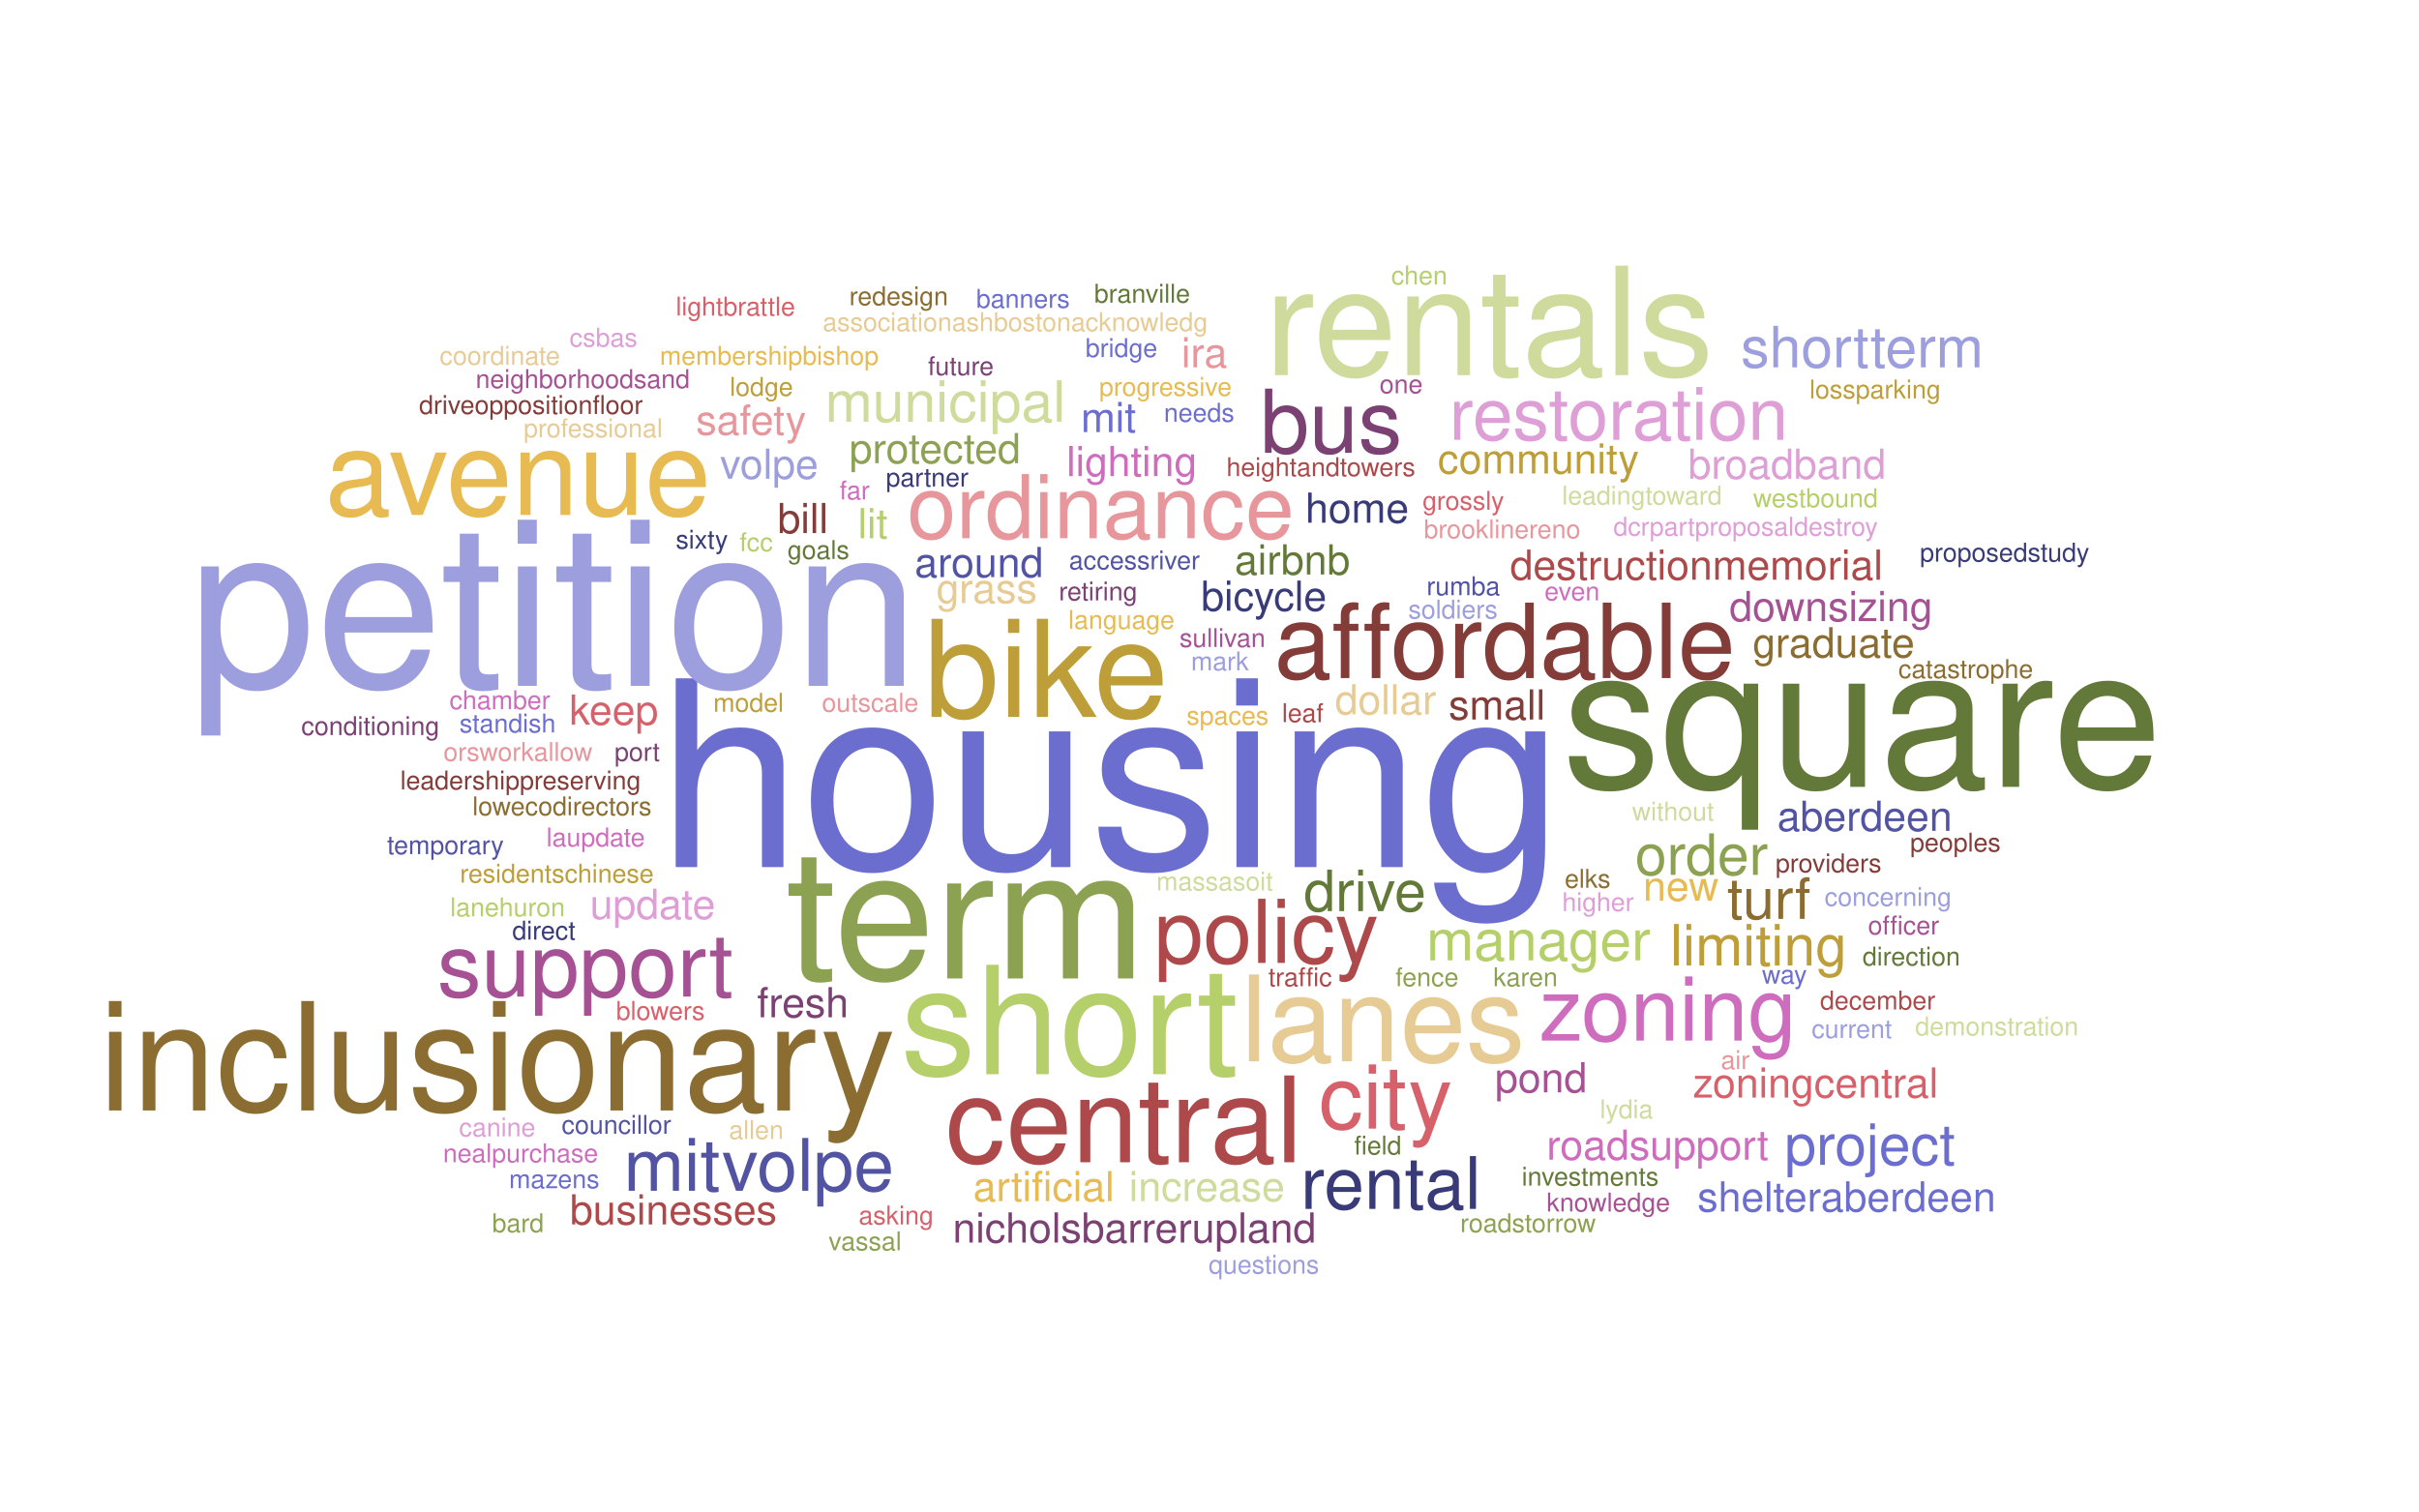
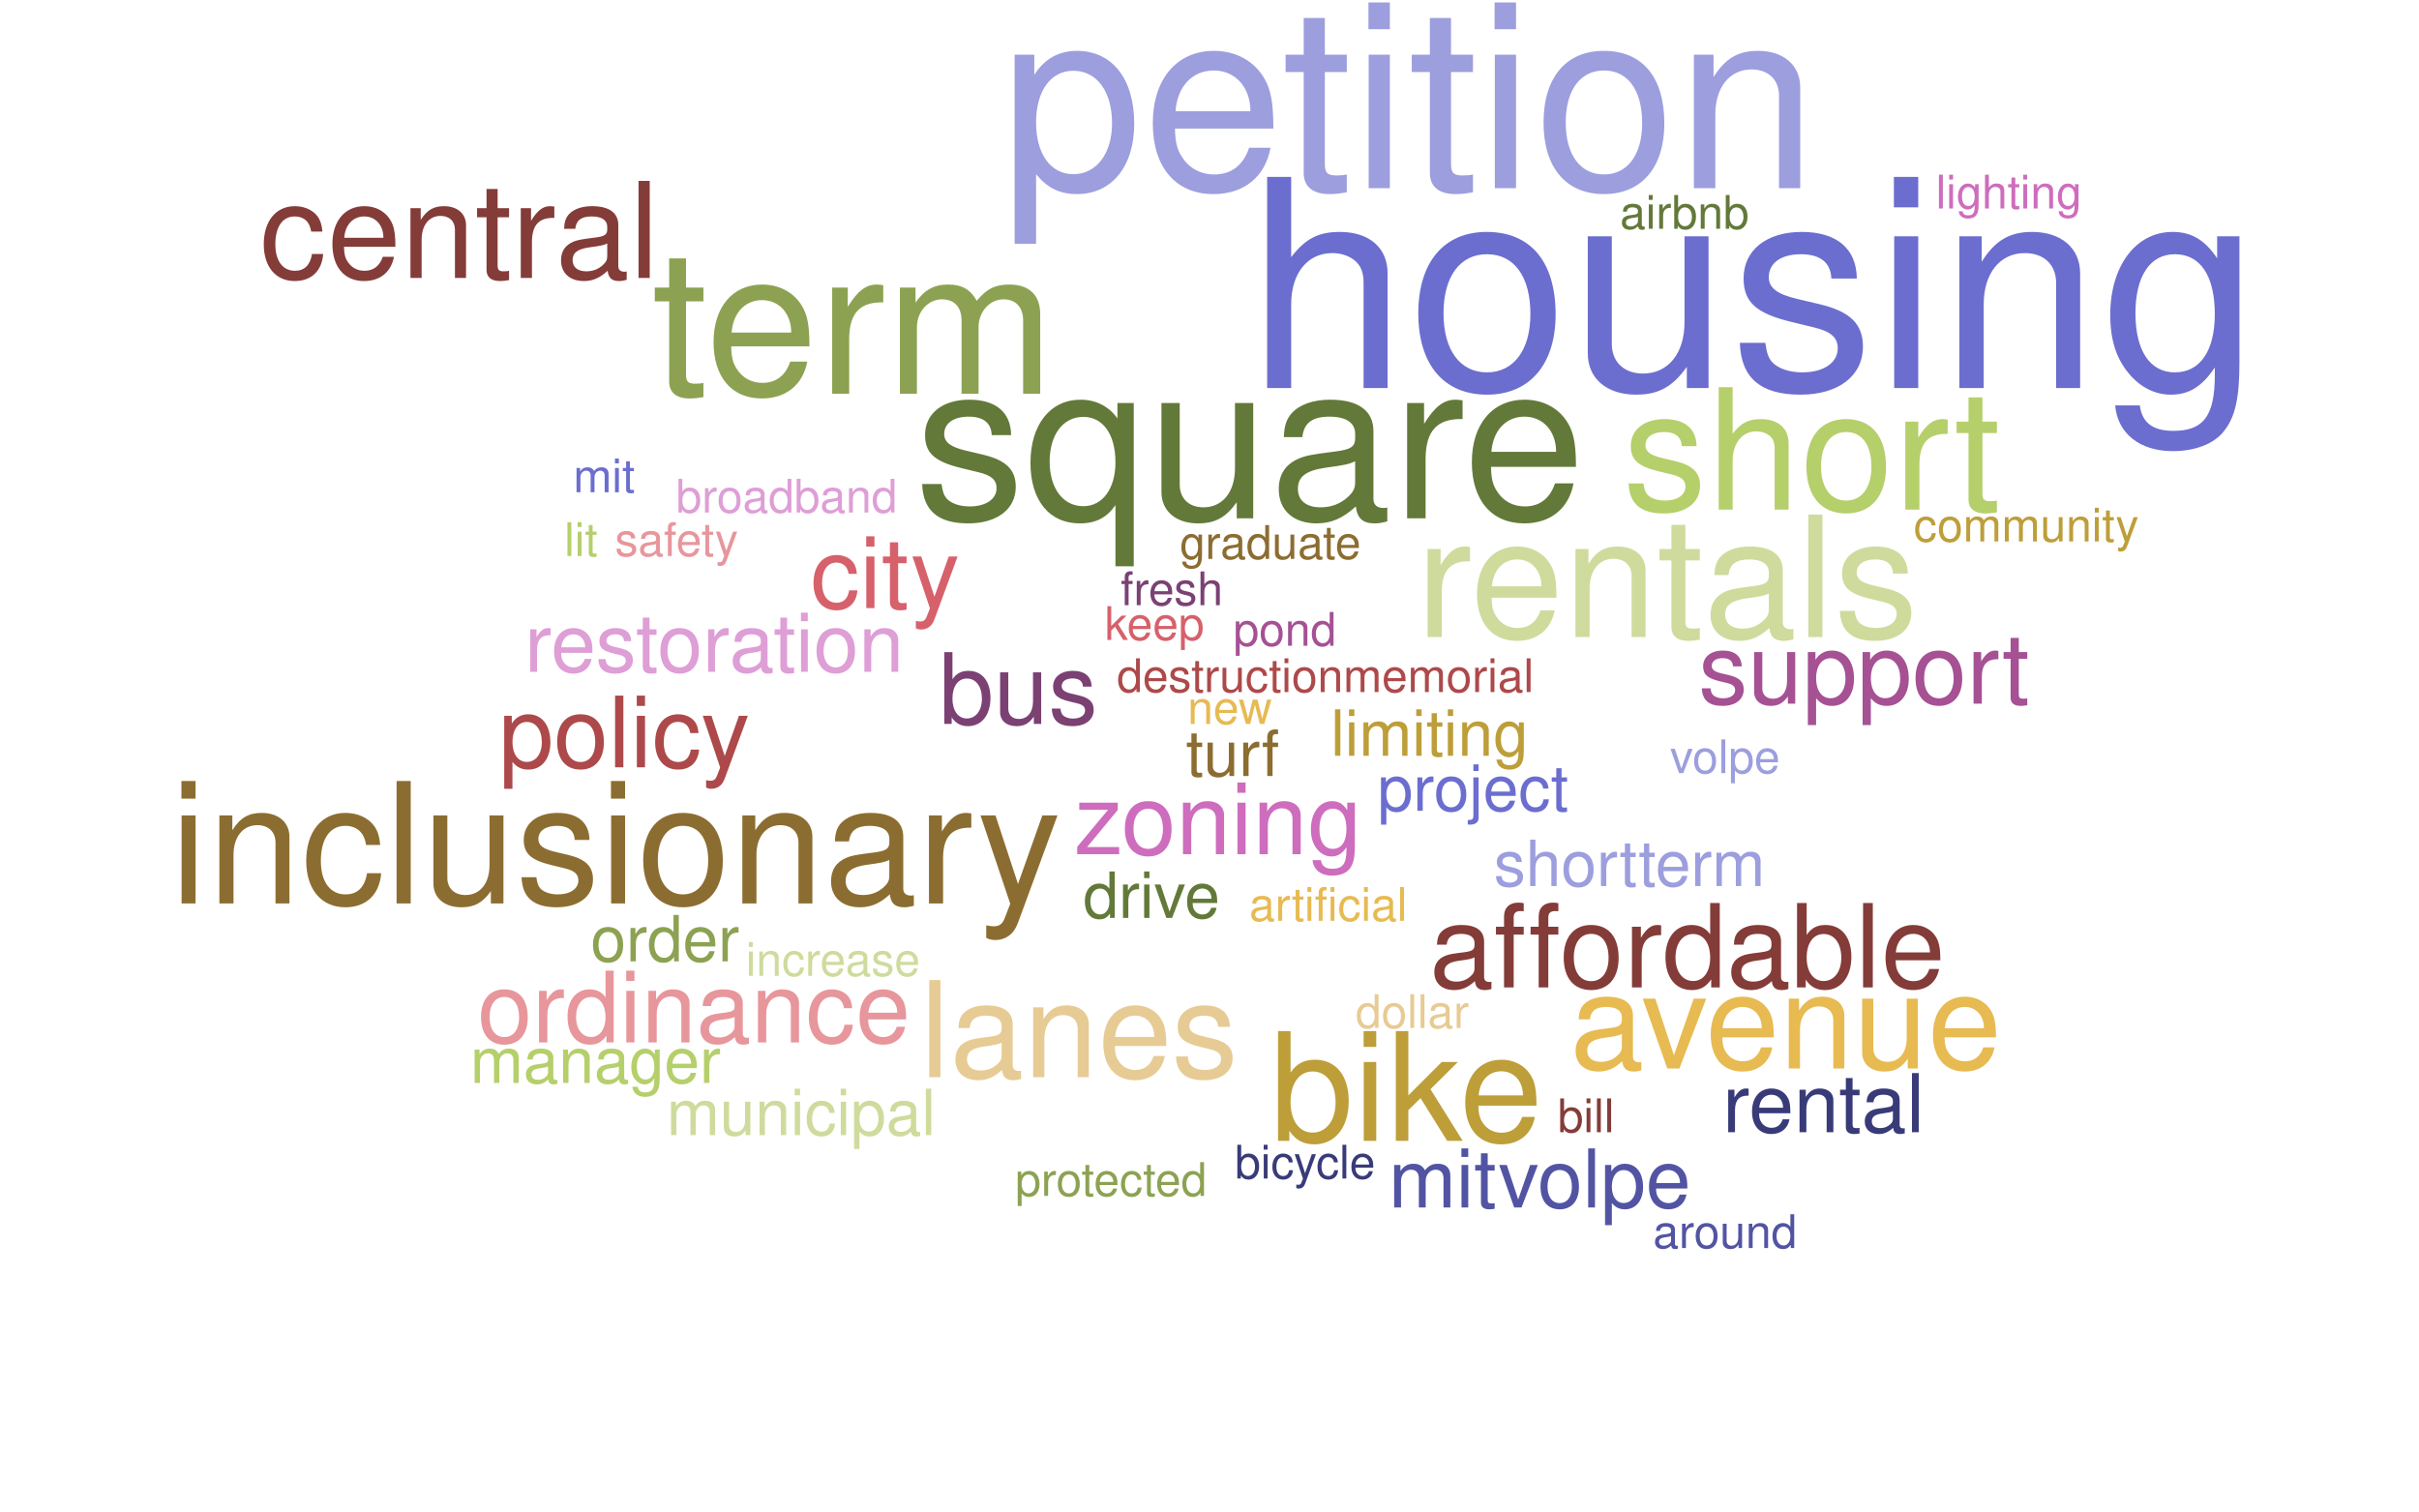
<svg xmlns="http://www.w3.org/2000/svg" width="960" height="600" version="1.1">
  <g />
-   <g transform="translate(480,300)scale(1.027837,1.027837)">
-     <text text-anchor="middle" transform="translate(179,25)" style="font-size: 10px; font-family: Helvetica; fill: rgb(206, 219, 156);">without</text>
-     <text text-anchor="middle" transform="translate(140,-60)" style="font-size: 10px; font-family: Helvetica; fill: rgb(206, 109, 189);">even</text>
-     <text text-anchor="middle" transform="translate(-38,43)" style="font-size: 100px; font-family: Helvetica; fill: rgb(107, 110, 207);">housing</text>
-     <text text-anchor="middle" transform="translate(-253,-27)" style="font-size: 88px; font-family: Helvetica; fill: rgb(156, 158, 222);">petition</text>
-     <text text-anchor="middle" transform="translate(252,12)" style="font-size: 76px; font-family: Helvetica; fill: rgb(99, 121, 57);">square</text>
-     <text text-anchor="middle" transform="translate(-94,86)" style="font-size: 70px; font-family: Helvetica; fill: rgb(140, 162, 82);">term</text>
-     <text text-anchor="middle" transform="translate(-54,123)" style="font-size: 58px; font-family: Helvetica; fill: rgb(181, 207, 107);">short</text>
-     <text text-anchor="middle" transform="translate(108,-147)" style="font-size: 58px; font-family: Helvetica; fill: rgb(206, 219, 156);">rentals</text>
-     <text text-anchor="middle" transform="translate(-275,137)" style="font-size: 58px; font-family: Helvetica; fill: rgb(140, 109, 49);">inclusionary</text>
-     <text text-anchor="middle" transform="translate(-63,-15)" style="font-size: 52px; font-family: Helvetica; fill: rgb(189, 158, 57);">bike</text>
-     <text text-anchor="middle" transform="translate(-33,157)" style="font-size: 46px; font-family: Helvetica; fill: rgb(173, 73, 74);">central</text>
-     <text text-anchor="middle" transform="translate(-267,-93)" style="font-size: 46px; font-family: Helvetica; fill: rgb(231, 186, 82);">avenue</text>
-     <text text-anchor="middle" transform="translate(67,118)" style="font-size: 46px; font-family: Helvetica; fill: rgb(231, 203, 148);">lanes</text>
-     <text text-anchor="middle" transform="translate(114,-30)" style="font-size: 40px; font-family: Helvetica; fill: rgb(132, 60, 57);">affordable</text>
-     <text text-anchor="middle" transform="translate(22,80)" style="font-size: 34px; font-family: Helvetica; fill: rgb(173, 73, 74);">policy</text>
-     <text text-anchor="middle" transform="translate(68,144)" style="font-size: 34px; font-family: Helvetica; fill: rgb(214, 97, 107);">city</text>
-     <text text-anchor="middle" transform="translate(-42,-84)" style="font-size: 34px; font-family: Helvetica; fill: rgb(231, 150, 156);">ordinance</text>
-     <text text-anchor="middle" transform="translate(47,-117)" style="font-size: 34px; font-family: Helvetica; fill: rgb(123, 65, 115);">bus</text>
-     <text text-anchor="middle" transform="translate(-241,93)" style="font-size: 34px; font-family: Helvetica; fill: rgb(165, 81, 148);">support</text>
-     <text text-anchor="middle" transform="translate(177,110)" style="font-size: 34px; font-family: Helvetica; fill: rgb(206, 109, 189);">zoning</text>
-     <text text-anchor="middle" transform="translate(158,-122)" style="font-size: 28px; font-family: Helvetica; fill: rgb(222, 158, 214);">restoration</text>
-     <text text-anchor="middle" transform="translate(70,175)" style="font-size: 28px; font-family: Helvetica; fill: rgb(57, 59, 121);">rental</text>
-     <text text-anchor="middle" transform="translate(-174,168)" style="font-size: 28px; font-family: Helvetica; fill: rgb(82, 84, 163);">mitvolpe</text>
-     <text text-anchor="middle" transform="translate(255,158)" style="font-size: 22px; font-family: Helvetica; fill: rgb(107, 110, 207);">project</text>
-     <text text-anchor="middle" transform="translate(252,-150)" style="font-size: 22px; font-family: Helvetica; fill: rgb(156, 158, 222);">shortterm</text>
-     <text text-anchor="middle" transform="translate(60,60)" style="font-size: 22px; font-family: Helvetica; fill: rgb(99, 121, 57);">drive</text>
-     <text text-anchor="middle" transform="translate(190,46)" style="font-size: 22px; font-family: Helvetica; fill: rgb(140, 162, 82);">order</text>
-     <text text-anchor="middle" transform="translate(127,79)" style="font-size: 22px; font-family: Helvetica; fill: rgb(181, 207, 107);">manager</text>
-     <text text-anchor="middle" transform="translate(-102,-129)" style="font-size: 22px; font-family: Helvetica; fill: rgb(206, 219, 156);">municipal</text>
-     <text text-anchor="middle" transform="translate(216,63)" style="font-size: 22px; font-family: Helvetica; fill: rgb(140, 109, 49);">turf</text>
-     <text text-anchor="middle" transform="translate(212,81)" style="font-size: 22px; font-family: Helvetica; fill: rgb(189, 158, 57);">limiting</text>
-     <text text-anchor="middle" transform="translate(182,56)" style="font-size: 16px; font-family: Helvetica; fill: rgb(231, 186, 82);">new</text>
-     <text text-anchor="middle" transform="translate(68,-16)" style="font-size: 16px; font-family: Helvetica; fill: rgb(231, 203, 148);">dollar</text>
-     <text text-anchor="middle" transform="translate(-157,-86)" style="font-size: 16px; font-family: Helvetica; fill: rgb(132, 60, 57);">bill</text>
-     <text text-anchor="middle" transform="translate(188,-68)" style="font-size: 16px; font-family: Helvetica; fill: rgb(173, 73, 74);">destructionmemorial</text>
-     <text text-anchor="middle" transform="translate(-230,-12)" style="font-size: 16px; font-family: Helvetica; fill: rgb(214, 97, 107);">keep</text>
-     <text text-anchor="middle" transform="translate(-177,-124)" style="font-size: 16px; font-family: Helvetica; fill: rgb(231, 150, 156);">safety</text>
-     <text text-anchor="middle" transform="translate(-157,101)" style="font-size: 16px; font-family: Helvetica; fill: rgb(123, 65, 115);">fresh</text>
-     <text text-anchor="middle" transform="translate(128,130)" style="font-size: 16px; font-family: Helvetica; fill: rgb(165, 81, 148);">pond</text>
-     <text text-anchor="middle" transform="translate(-30,-108)" style="font-size: 16px; font-family: Helvetica; fill: rgb(206, 109, 189);">lighting</text>
-     <text text-anchor="middle" transform="translate(223,-107)" style="font-size: 16px; font-family: Helvetica; fill: rgb(222, 158, 214);">broadband</text>
-     <text text-anchor="middle" transform="translate(21,-56)" style="font-size: 16px; font-family: Helvetica; fill: rgb(57, 59, 121);">bicycle</text>
-     <text text-anchor="middle" transform="translate(-89,-69)" style="font-size: 16px; font-family: Helvetica; fill: rgb(82, 84, 163);">around</text>
-     <text text-anchor="middle" transform="translate(-39,-125)" style="font-size: 16px; font-family: Helvetica; fill: rgb(107, 110, 207);">mit</text>
-     <text text-anchor="middle" transform="translate(-170,-107)" style="font-size: 16px; font-family: Helvetica; fill: rgb(156, 158, 222);">volpe</text>
-     <text text-anchor="middle" transform="translate(32,-70)" style="font-size: 16px; font-family: Helvetica; fill: rgb(99, 121, 57);">airbnb</text>
-     <text text-anchor="middle" transform="translate(-106,-113)" style="font-size: 16px; font-family: Helvetica; fill: rgb(140, 162, 82);">protected</text>
-     <text text-anchor="middle" transform="translate(-130,-84)" style="font-size: 16px; font-family: Helvetica; fill: rgb(181, 207, 107);">lit</text>
-     <text text-anchor="middle" transform="translate(-1,172)" style="font-size: 16px; font-family: Helvetica; fill: rgb(206, 219, 156);">increase</text>
-     <text text-anchor="middle" transform="translate(241,-38)" style="font-size: 16px; font-family: Helvetica; fill: rgb(140, 109, 49);">graduate</text>
-     <text text-anchor="middle" transform="translate(127,-109)" style="font-size: 16px; font-family: Helvetica; fill: rgb(189, 158, 57);">community</text>
-     <text text-anchor="middle" transform="translate(-64,172)" style="font-size: 16px; font-family: Helvetica; fill: rgb(231, 186, 82);">artificial</text>
-     <text text-anchor="middle" transform="translate(-86,-59)" style="font-size: 16px; font-family: Helvetica; fill: rgb(231, 203, 148);">grass</text>
-     <text text-anchor="middle" transform="translate(111,-14)" style="font-size: 16px; font-family: Helvetica; fill: rgb(132, 60, 57);">small</text>
-     <text text-anchor="middle" transform="translate(-207,181)" style="font-size: 16px; font-family: Helvetica; fill: rgb(173, 73, 74);">businesses</text>
-     <text text-anchor="middle" transform="translate(234,132)" style="font-size: 16px; font-family: Helvetica; fill: rgb(214, 97, 107);">zoningcentral</text>
-     <text text-anchor="middle" transform="translate(-2,-150)" style="font-size: 16px; font-family: Helvetica; fill: rgb(231, 150, 156);">ira</text>
-     <text text-anchor="middle" transform="translate(-29,188)" style="font-size: 16px; font-family: Helvetica; fill: rgb(123, 65, 115);">nicholsbarrerupland</text>
-     <text text-anchor="middle" transform="translate(240,-52)" style="font-size: 16px; font-family: Helvetica; fill: rgb(165, 81, 148);">downsizing</text>
-     <text text-anchor="middle" transform="translate(173,156)" style="font-size: 16px; font-family: Helvetica; fill: rgb(206, 109, 189);">roadsupport</text>
-     <text text-anchor="middle" transform="translate(-215,63)" style="font-size: 16px; font-family: Helvetica; fill: rgb(222, 158, 214);">update</text>
-     <text text-anchor="middle" transform="translate(57,-90)" style="font-size: 16px; font-family: Helvetica; fill: rgb(57, 59, 121);">home</text>
-     <text text-anchor="middle" transform="translate(253,29)" style="font-size: 16px; font-family: Helvetica; fill: rgb(82, 84, 163);">aberdeen</text>
-     <text text-anchor="middle" transform="translate(246,176)" style="font-size: 16px; font-family: Helvetica; fill: rgb(107, 110, 207);">shelteraberdeen</text>
-     <text text-anchor="middle" transform="translate(4,-33)" style="font-size: 10px; font-family: Helvetica; fill: rgb(156, 158, 222);">mark</text>
-     <text text-anchor="middle" transform="translate(147,166)" style="font-size: 10px; font-family: Helvetica; fill: rgb(99, 121, 57);">investments</text>
-     <text text-anchor="middle" transform="translate(84,89)" style="font-size: 10px; font-family: Helvetica; fill: rgb(140, 162, 82);">fence</text>
-     <text text-anchor="middle" transform="translate(-175,-79)" style="font-size: 10px; font-family: Helvetica; fill: rgb(181, 207, 107);">fcc</text>
-     <text text-anchor="middle" transform="translate(167,-97)" style="font-size: 10px; font-family: Helvetica; fill: rgb(206, 219, 156);">leadingtoward</text>
-     <text text-anchor="middle" transform="translate(292,-30)" style="font-size: 10px; font-family: Helvetica; fill: rgb(140, 109, 49);">catastrophe</text>
-     <text text-anchor="middle" transform="translate(-178,-17)" style="font-size: 10px; font-family: Helvetica; fill: rgb(189, 158, 57);">model</text>
-     <text text-anchor="middle" transform="translate(-34,-49)" style="font-size: 10px; font-family: Helvetica; fill: rgb(231, 186, 82);">language</text>
-     <text text-anchor="middle" transform="translate(-238,-123)" style="font-size: 10px; font-family: Helvetica; fill: rgb(231, 203, 148);">professional</text>
-     <text text-anchor="middle" transform="translate(239,45)" style="font-size: 10px; font-family: Helvetica; fill: rgb(132, 60, 57);">providers</text>
-     <text text-anchor="middle" transform="translate(36,-13)" style="font-size: 10px; font-family: Helvetica; fill: rgb(173, 73, 74);">leaf</text>
-     <text text-anchor="middle" transform="translate(-212,102)" style="font-size: 10px; font-family: Helvetica; fill: rgb(214, 97, 107);">blowers</text>
-     <text text-anchor="middle" transform="translate(113,-84)" style="font-size: 10px; font-family: Helvetica; fill: rgb(231, 150, 156);">brooklinereno</text>
-     <text text-anchor="middle" transform="translate(-96,-147)" style="font-size: 10px; font-family: Helvetica; fill: rgb(123, 65, 115);">future</text>
-     <text text-anchor="middle" transform="translate(154,176)" style="font-size: 10px; font-family: Helvetica; fill: rgb(165, 81, 148);">knowledge</text>
-     <text text-anchor="middle" transform="translate(-237,35)" style="font-size: 10px; font-family: Helvetica; fill: rgb(206, 109, 189);">laupdate</text>
-     <text text-anchor="middle" transform="translate(207,-85)" style="font-size: 10px; font-family: Helvetica; fill: rgb(222, 158, 214);">dcrpartproposaldestroy</text>
-     <text text-anchor="middle" transform="translate(-257,71)" style="font-size: 10px; font-family: Helvetica; fill: rgb(57, 59, 121);">direct</text>
-     <text text-anchor="middle" transform="translate(-29,-72)" style="font-size: 10px; font-family: Helvetica; fill: rgb(82, 84, 163);">accessriver</text>
-     <text text-anchor="middle" transform="translate(-34,-154)" style="font-size: 10px; font-family: Helvetica; fill: rgb(107, 110, 207);">bridge</text>
-     <text text-anchor="middle" transform="translate(94,-53)" style="font-size: 10px; font-family: Helvetica; fill: rgb(156, 158, 222);">soldiers</text>
-     <text text-anchor="middle" transform="translate(65,154)" style="font-size: 10px; font-family: Helvetica; fill: rgb(99, 121, 57);">field</text>
-     <text text-anchor="middle" transform="translate(123,184)" style="font-size: 10px; font-family: Helvetica; fill: rgb(140, 162, 82);">roadstorrow</text>
-     <text text-anchor="middle" transform="translate(234,-96)" style="font-size: 10px; font-family: Helvetica; fill: rgb(181, 207, 107);">westbound</text>
-     <text text-anchor="middle" transform="translate(2,52)" style="font-size: 10px; font-family: Helvetica; fill: rgb(206, 219, 156);">massasoit</text>
-     <text text-anchor="middle" transform="translate(146,51)" style="font-size: 10px; font-family: Helvetica; fill: rgb(140, 109, 49);">elks</text>
-     <text text-anchor="middle" transform="translate(-173,-139)" style="font-size: 10px; font-family: Helvetica; fill: rgb(189, 158, 57);">lodge</text>
-     <text text-anchor="middle" transform="translate(-170,-151)" style="font-size: 10px; font-family: Helvetica; fill: rgb(231, 186, 82);">membershipbishop</text>
-     <text text-anchor="middle" transform="translate(-175,148)" style="font-size: 10px; font-family: Helvetica; fill: rgb(231, 203, 148);">allen</text>
-     <text text-anchor="middle" transform="translate(-262,-132)" style="font-size: 10px; font-family: Helvetica; fill: rgb(132, 60, 57);">driveoppositionfloor</text>
-     <text text-anchor="middle" transform="translate(43,-108)" style="font-size: 10px; font-family: Helvetica; fill: rgb(173, 73, 74);">heightandtowers</text>
-     <text text-anchor="middle" transform="translate(98,-95)" style="font-size: 10px; font-family: Helvetica; fill: rgb(214, 97, 107);">grossly</text>
-     <text text-anchor="middle" transform="translate(-131,-17)" style="font-size: 10px; font-family: Helvetica; fill: rgb(231, 150, 156);">outscale</text>
-     <text text-anchor="middle" transform="translate(-221,2)" style="font-size: 10px; font-family: Helvetica; fill: rgb(123, 65, 115);">port</text>
-     <text text-anchor="middle" transform="translate(-242,-142)" style="font-size: 10px; font-family: Helvetica; fill: rgb(165, 81, 148);">neighborhoodsand</text>
-     <text text-anchor="middle" transform="translate(-137,-99)" style="font-size: 10px; font-family: Helvetica; fill: rgb(206, 109, 189);">far</text>
-     <text text-anchor="middle" transform="translate(150,60)" style="font-size: 10px; font-family: Helvetica; fill: rgb(222, 158, 214);">higher</text>
-     <text text-anchor="middle" transform="translate(307,-75)" style="font-size: 10px; font-family: Helvetica; fill: rgb(57, 59, 121);">proposedstudy</text>
-     <text text-anchor="middle" transform="translate(-229,146)" style="font-size: 10px; font-family: Helvetica; fill: rgb(82, 84, 163);">councillor</text>
-     <text text-anchor="middle" transform="translate(-253,167)" style="font-size: 10px; font-family: Helvetica; fill: rgb(107, 110, 207);">mazens</text>
-     <text text-anchor="middle" transform="translate(262,58)" style="font-size: 10px; font-family: Helvetica; fill: rgb(156, 158, 222);">concerning</text>
-     <text text-anchor="middle" transform="translate(-151,-76)" style="font-size: 10px; font-family: Helvetica; fill: rgb(99, 121, 57);">goals</text>
-     <text text-anchor="middle" transform="translate(122,89)" style="font-size: 10px; font-family: Helvetica; fill: rgb(140, 162, 82);">karen</text>
-     <text text-anchor="middle" transform="translate(81,-182)" style="font-size: 10px; font-family: Helvetica; fill: rgb(181, 207, 107);">chen</text>
-     <text text-anchor="middle" transform="translate(161,140)" style="font-size: 10px; font-family: Helvetica; fill: rgb(206, 219, 156);">lydia</text>
-     <text text-anchor="middle" transform="translate(-250,23)" style="font-size: 10px; font-family: Helvetica; fill: rgb(140, 109, 49);">lowecodirectors</text>
-     <text text-anchor="middle" transform="translate(-252,49)" style="font-size: 10px; font-family: Helvetica; fill: rgb(189, 158, 57);">residentschinese</text>
-     <text text-anchor="middle" transform="translate(-17,-139)" style="font-size: 10px; font-family: Helvetica; fill: rgb(231, 186, 82);">progressive</text>
-     <text text-anchor="middle" transform="translate(-75,-164)" style="font-size: 10px; font-family: Helvetica; fill: rgb(231, 203, 148);">associationashbostonacknowledg</text>
-     <text text-anchor="middle" transform="translate(-266,13)" style="font-size: 10px; font-family: Helvetica; fill: rgb(132, 60, 57);">leadershippreserving</text>
-     <text text-anchor="middle" transform="translate(258,98)" style="font-size: 10px; font-family: Helvetica; fill: rgb(173, 73, 74);">december</text>
-     <text text-anchor="middle" transform="translate(-121,181)" style="font-size: 10px; font-family: Helvetica; fill: rgb(214, 97, 107);">asking</text>
-     <text text-anchor="middle" transform="translate(-267,2)" style="font-size: 10px; font-family: Helvetica; fill: rgb(231, 150, 156);">orsworkallow</text>
-     <text text-anchor="middle" transform="translate(-43,-60)" style="font-size: 10px; font-family: Helvetica; fill: rgb(123, 65, 115);">retiring</text>
-     <text text-anchor="middle" transform="translate(268,69)" style="font-size: 10px; font-family: Helvetica; fill: rgb(165, 81, 148);">officer</text>
-     <text text-anchor="middle" transform="translate(-266,157)" style="font-size: 10px; font-family: Helvetica; fill: rgb(206, 109, 189);">nealpurchase</text>
-     <text text-anchor="middle" transform="translate(-275,147)" style="font-size: 10px; font-family: Helvetica; fill: rgb(222, 158, 214);">canine</text>
-     <text text-anchor="middle" transform="translate(-109,-104)" style="font-size: 10px; font-family: Helvetica; fill: rgb(57, 59, 121);">partner</text>
-     <text text-anchor="middle" transform="translate(98,-62)" style="font-size: 10px; font-family: Helvetica; fill: rgb(82, 84, 163);">rumba</text>
-     <text text-anchor="middle" transform="translate(-271,-9)" style="font-size: 10px; font-family: Helvetica; fill: rgb(107, 110, 207);">standish</text>
-     <text text-anchor="middle" transform="translate(74,-140)" style="font-size: 10px; font-family: Helvetica; fill: rgb(165, 81, 148);">one</text>
-     <text text-anchor="middle" transform="translate(222,88)" style="font-size: 10px; font-family: Helvetica; fill: rgb(107, 110, 207);">way</text>
-     <text text-anchor="middle" transform="translate(248,109)" style="font-size: 10px; font-family: Helvetica; fill: rgb(156, 158, 222);">current</text>
-     <text text-anchor="middle" transform="translate(271,81)" style="font-size: 10px; font-family: Helvetica; fill: rgb(99, 121, 57);">direction</text>
-     <text text-anchor="middle" transform="translate(-133,191)" style="font-size: 10px; font-family: Helvetica; fill: rgb(140, 162, 82);">vassal</text>
-     <text text-anchor="middle" transform="translate(-271,62)" style="font-size: 10px; font-family: Helvetica; fill: rgb(181, 207, 107);">lanehuron</text>
-     <text text-anchor="middle" transform="translate(304,108)" style="font-size: 10px; font-family: Helvetica; fill: rgb(206, 219, 156);">demonstration</text>
-     <text text-anchor="middle" transform="translate(-120,-174)" style="font-size: 10px; font-family: Helvetica; fill: rgb(140, 109, 49);">redesign</text>
-     <text text-anchor="middle" transform="translate(257,-138)" style="font-size: 10px; font-family: Helvetica; fill: rgb(189, 158, 57);">lossparking</text>
-     <text text-anchor="middle" transform="translate(7,-12)" style="font-size: 10px; font-family: Helvetica; fill: rgb(231, 186, 82);">spaces</text>
-     <text text-anchor="middle" transform="translate(-274,-151)" style="font-size: 10px; font-family: Helvetica; fill: rgb(231, 203, 148);">coordinate</text>
-     <text text-anchor="middle" transform="translate(288,37)" style="font-size: 10px; font-family: Helvetica; fill: rgb(132, 60, 57);">peoples</text>
-     <text text-anchor="middle" transform="translate(-4,-129)" style="font-size: 10px; font-family: Helvetica; fill: rgb(107, 110, 207);">needs</text>
-     <text text-anchor="middle" transform="translate(35,89)" style="font-size: 10px; font-family: Helvetica; fill: rgb(173, 73, 74);">traffic</text>
-     <text text-anchor="middle" transform="translate(-183,-170)" style="font-size: 10px; font-family: Helvetica; fill: rgb(214, 97, 107);">lightbrattle</text>
-     <text text-anchor="middle" transform="translate(203,121)" style="font-size: 10px; font-family: Helvetica; fill: rgb(231, 150, 156);">air</text>
-     <text text-anchor="middle" transform="translate(-324,-8)" style="font-size: 10px; font-family: Helvetica; fill: rgb(123, 65, 115);">conditioning</text>
-     <text text-anchor="middle" transform="translate(5,-42)" style="font-size: 10px; font-family: Helvetica; fill: rgb(165, 81, 148);">sullivan</text>
-     <text text-anchor="middle" transform="translate(-274,-18)" style="font-size: 10px; font-family: Helvetica; fill: rgb(206, 109, 189);">chamber</text>
-     <text text-anchor="middle" transform="translate(-234,-158)" style="font-size: 10px; font-family: Helvetica; fill: rgb(222, 158, 214);">csbas</text>
-     <text text-anchor="middle" transform="translate(-196,-80)" style="font-size: 10px; font-family: Helvetica; fill: rgb(57, 59, 121);">sixty</text>
-     <text text-anchor="middle" transform="translate(-295,38)" style="font-size: 10px; font-family: Helvetica; fill: rgb(82, 84, 163);">temporary</text>
-     <text text-anchor="middle" transform="translate(-72,-173)" style="font-size: 10px; font-family: Helvetica; fill: rgb(107, 110, 207);">banners</text>
-     <text text-anchor="middle" transform="translate(21,200)" style="font-size: 10px; font-family: Helvetica; fill: rgb(156, 158, 222);">questions</text>
-     <text text-anchor="middle" transform="translate(-26,-175)" style="font-size: 10px; font-family: Helvetica; fill: rgb(99, 121, 57);">branville</text>
-     <text text-anchor="middle" transform="translate(-267,184)" style="font-size: 10px; font-family: Helvetica; fill: rgb(140, 162, 82);">bard</text>
+   <g transform="translate(480,300)scale(1.149425,1.149425)">
+     <text text-anchor="middle" transform="translate(188,-127)" style="font-size: 100px; font-family: Helvetica; fill: rgb(107, 110, 207);">housing</text>
+     <text text-anchor="middle" transform="translate(14,-82)" style="font-size: 76px; font-family: Helvetica; fill: rgb(99, 121, 57);">square</text>
+     <text text-anchor="middle" transform="translate(165,80)" style="font-size: 40px; font-family: Helvetica; fill: rgb(132, 60, 57);">affordable</text>
+     <text text-anchor="middle" transform="translate(-112,-51)" style="font-size: 34px; font-family: Helvetica; fill: rgb(214, 97, 107);">city</text>
+     <text text-anchor="middle" transform="translate(-20,56)" style="font-size: 22px; font-family: Helvetica; fill: rgb(99, 121, 57);">drive</text>
+     <text text-anchor="middle" transform="translate(69,-196)" style="font-size: 88px; font-family: Helvetica; fill: rgb(156, 158, 222);">petition</text>
+     <text text-anchor="middle" transform="translate(3,34)" style="font-size: 34px; font-family: Helvetica; fill: rgb(206, 109, 189);">zoning</text>
+     <text text-anchor="middle" transform="translate(-184,-69)" style="font-size: 16px; font-family: Helvetica; fill: rgb(231, 150, 156);">safety</text>
+     <text text-anchor="middle" transform="translate(-123,-125)rotate(0)" style="font-size: 70px; font-family: Helvetica; fill: rgb(140, 162, 82);">term</text>
+     <text text-anchor="middle" transform="translate(208,-85)rotate(0)" style="font-size: 58px; font-family: Helvetica; fill: rgb(181, 207, 107);">short</text>
+     <text text-anchor="middle" transform="translate(158,-41)rotate(0)" style="font-size: 58px; font-family: Helvetica; fill: rgb(206, 219, 156);">rentals</text>
+     <text text-anchor="middle" transform="translate(-205,51)rotate(0)" style="font-size: 58px; font-family: Helvetica; fill: rgb(140, 109, 49);">inclusionary</text>
+     <text text-anchor="middle" transform="translate(68,133)rotate(0)" style="font-size: 52px; font-family: Helvetica; fill: rgb(189, 158, 57);">bike</text>
+     <text text-anchor="middle" transform="translate(-259,-165)rotate(0)" style="font-size: 46px; font-family: Helvetica; fill: rgb(132, 60, 57);">central</text>
+     <text text-anchor="middle" transform="translate(199,108)rotate(0)" style="font-size: 46px; font-family: Helvetica; fill: rgb(231, 186, 82);">avenue</text>
+     <text text-anchor="middle" transform="translate(-45,111)rotate(0)" style="font-size: 46px; font-family: Helvetica; fill: rgb(231, 203, 148);">lanes</text>
+     <text text-anchor="middle" transform="translate(-202,4)rotate(0)" style="font-size: 34px; font-family: Helvetica; fill: rgb(173, 73, 74);">policy</text>
+     <text text-anchor="middle" transform="translate(-178,99)rotate(0)" style="font-size: 34px; font-family: Helvetica; fill: rgb(231, 150, 156);">ordinance</text>
+     <text text-anchor="middle" transform="translate(-66,-11)rotate(0)" style="font-size: 34px; font-family: Helvetica; fill: rgb(123, 65, 115);">bus</text>
+     <text text-anchor="middle" transform="translate(226,-18)rotate(0)" style="font-size: 34px; font-family: Helvetica; fill: rgb(165, 81, 148);">support</text>
+     <text text-anchor="middle" transform="translate(-171,-29)rotate(0)" style="font-size: 28px; font-family: Helvetica; fill: rgb(222, 158, 214);">restoration</text>
+     <text text-anchor="middle" transform="translate(212,130)rotate(0)" style="font-size: 28px; font-family: Helvetica; fill: rgb(57, 59, 121);">rental</text>
+     <text text-anchor="middle" transform="translate(114,156)rotate(0)" style="font-size: 28px; font-family: Helvetica; fill: rgb(82, 84, 163);">mitvolpe</text>
+     <text text-anchor="middle" transform="translate(91,19)rotate(0)" style="font-size: 22px; font-family: Helvetica; fill: rgb(107, 110, 207);">project</text>
+     <text text-anchor="middle" transform="translate(145,45)rotate(0)" style="font-size: 22px; font-family: Helvetica; fill: rgb(156, 158, 222);">shortterm</text>
+     <text text-anchor="middle" transform="translate(-188,71)rotate(0)" style="font-size: 22px; font-family: Helvetica; fill: rgb(140, 162, 82);">order</text>
+     <text text-anchor="middle" transform="translate(-212,113)rotate(0)" style="font-size: 22px; font-family: Helvetica; fill: rgb(181, 207, 107);">manager</text>
+     <text text-anchor="middle" transform="translate(-141,131)rotate(0)" style="font-size: 22px; font-family: Helvetica; fill: rgb(206, 219, 156);">municipal</text>
+     <text text-anchor="middle" transform="translate(8,7)rotate(0)" style="font-size: 22px; font-family: Helvetica; fill: rgb(140, 109, 49);">turf</text>
+     <text text-anchor="middle" transform="translate(76,0)rotate(0)" style="font-size: 22px; font-family: Helvetica; fill: rgb(189, 158, 57);">limiting</text>
+     <text text-anchor="middle" transform="translate(7,-11)rotate(0)" style="font-size: 16px; font-family: Helvetica; fill: rgb(231, 186, 82);">new</text>
+     <text text-anchor="middle" transform="translate(70,94)rotate(0)" style="font-size: 16px; font-family: Helvetica; fill: rgb(231, 203, 148);">dollar</text>
+     <text text-anchor="middle" transform="translate(130,130)rotate(0)" style="font-size: 16px; font-family: Helvetica; fill: rgb(132, 60, 57);">bill</text>
+     <text text-anchor="middle" transform="translate(40,-22)rotate(0)" style="font-size: 16px; font-family: Helvetica; fill: rgb(173, 73, 74);">destructionmemorial</text>
+     <text text-anchor="middle" transform="translate(-19,-40)rotate(0)" style="font-size: 16px; font-family: Helvetica; fill: rgb(214, 97, 107);">keep</text>
+     <text text-anchor="middle" transform="translate(-13,-52)rotate(0)" style="font-size: 16px; font-family: Helvetica; fill: rgb(123, 65, 115);">fresh</text>
+     <text text-anchor="middle" transform="translate(26,-38)rotate(0)" style="font-size: 16px; font-family: Helvetica; fill: rgb(165, 81, 148);">pond</text>
+     <text text-anchor="middle" transform="translate(276,-189)rotate(0)" style="font-size: 16px; font-family: Helvetica; fill: rgb(206, 109, 189);">lighting</text>
+     <text text-anchor="middle" transform="translate(-146,-84)rotate(0)" style="font-size: 16px; font-family: Helvetica; fill: rgb(222, 158, 214);">broadband</text>
+     <text text-anchor="middle" transform="translate(33,146)rotate(0)" style="font-size: 16px; font-family: Helvetica; fill: rgb(57, 59, 121);">bicycle</text>
+     <text text-anchor="middle" transform="translate(178,170)rotate(0)" style="font-size: 16px; font-family: Helvetica; fill: rgb(82, 84, 163);">around</text>
+     <text text-anchor="middle" transform="translate(-209,-91)rotate(0)" style="font-size: 16px; font-family: Helvetica; fill: rgb(107, 110, 207);">mit</text>
+     <text text-anchor="middle" transform="translate(178,6)rotate(0)" style="font-size: 16px; font-family: Helvetica; fill: rgb(156, 158, 222);">volpe</text>
+     <text text-anchor="middle" transform="translate(164,-182)rotate(0)" style="font-size: 16px; font-family: Helvetica; fill: rgb(99, 121, 57);">airbnb</text>
+     <text text-anchor="middle" transform="translate(-34,152)rotate(0)" style="font-size: 16px; font-family: Helvetica; fill: rgb(140, 162, 82);">protected</text>
+     <text text-anchor="middle" transform="translate(-217,-69)rotate(0)" style="font-size: 16px; font-family: Helvetica; fill: rgb(181, 207, 107);">lit</text>
+     <text text-anchor="middle" transform="translate(-130,76)rotate(0)" style="font-size: 16px; font-family: Helvetica; fill: rgb(206, 219, 156);">increase</text>
+     <text text-anchor="middle" transform="translate(21,-68)rotate(0)" style="font-size: 16px; font-family: Helvetica; fill: rgb(140, 109, 49);">graduate</text>
+     <text text-anchor="middle" transform="translate(282,-74)rotate(0)" style="font-size: 16px; font-family: Helvetica; fill: rgb(189, 158, 57);">community</text>
+     <text text-anchor="middle" transform="translate(41,57)rotate(0)" style="font-size: 16px; font-family: Helvetica; fill: rgb(231, 186, 82);">artificial</text>
  </g>
</svg>
